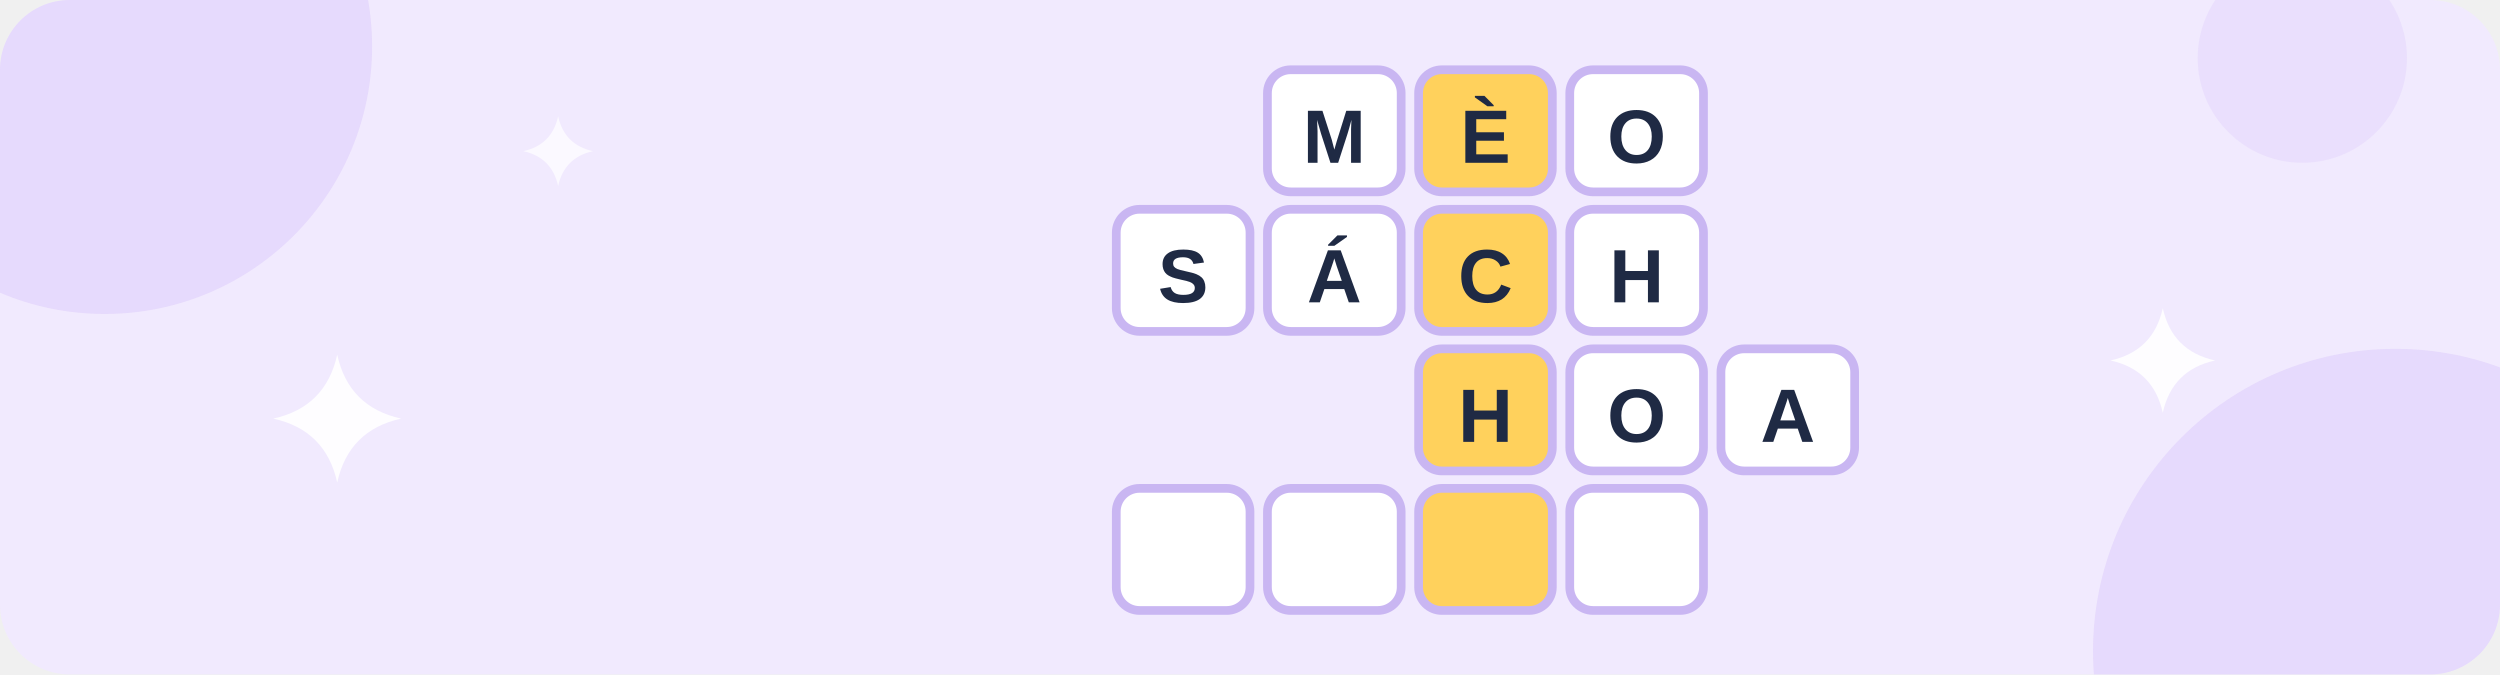
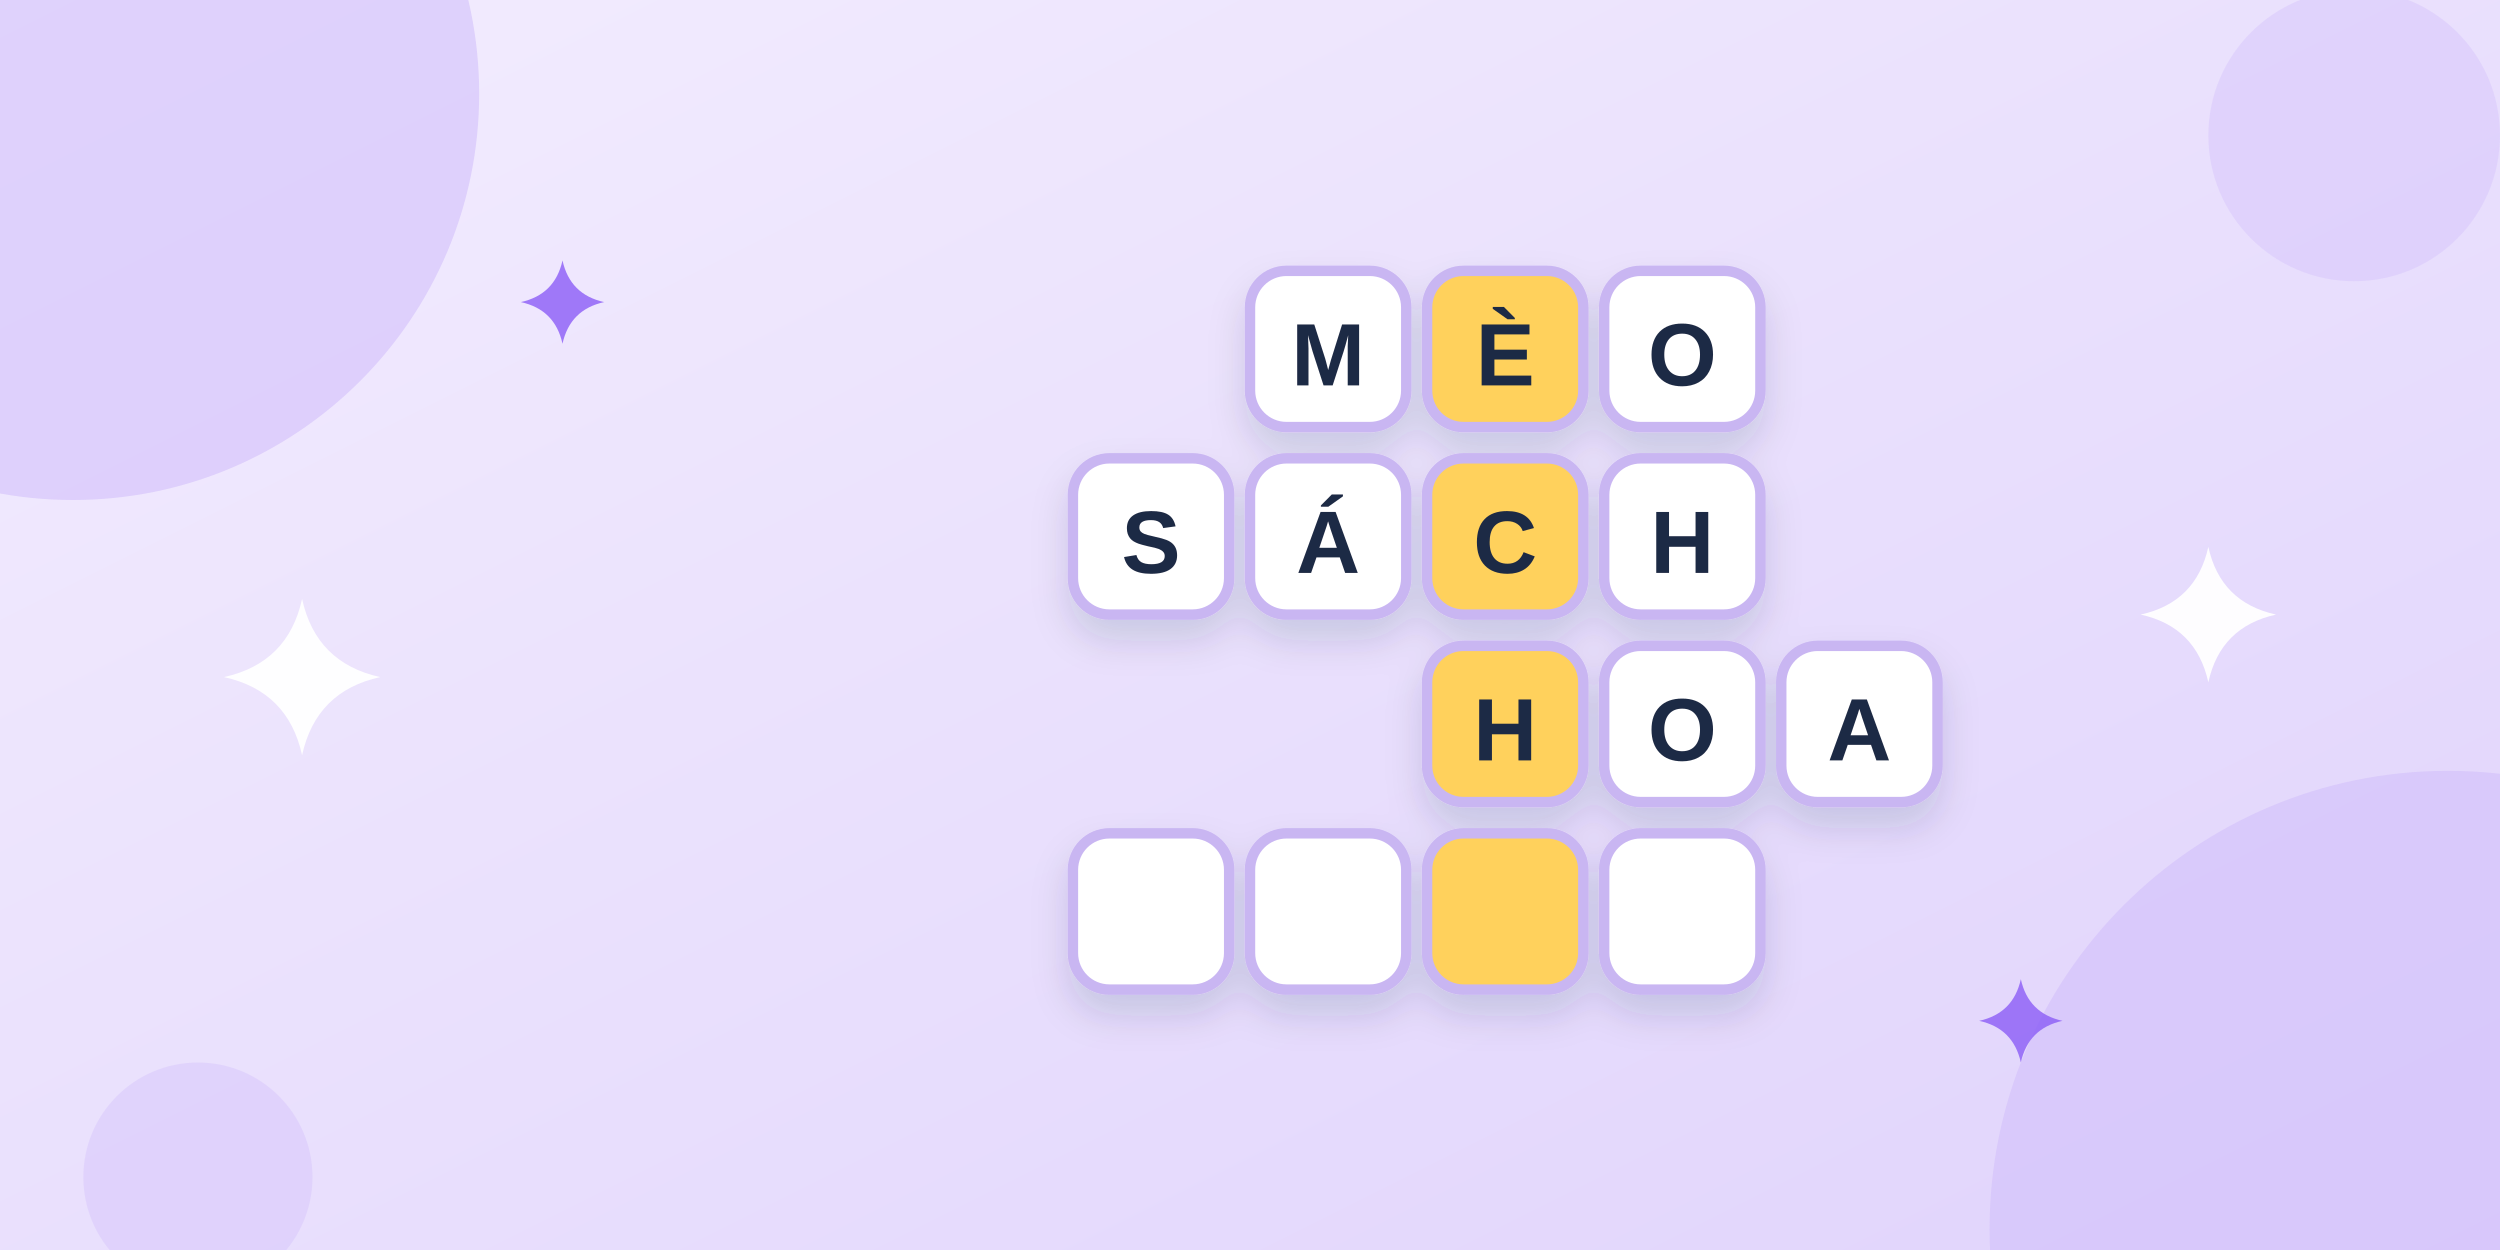
- <svg xmlns="http://www.w3.org/2000/svg" width="430" height="116" viewBox="0 0 430 116">
+ <svg xmlns="http://www.w3.org/2000/svg" width="480" height="240" viewBox="0 0 480 240">
  <defs>
-     <clipPath id="c">
-       <rect width="430" height="116" rx="12" />
-     </clipPath>
+     <linearGradient id="bg" x1="0" y1="0" x2="1" y2="1">
+       <stop offset="0" stop-color="#F3EDFE" />
+       <stop offset="1" stop-color="#E0D3FC" />
+     </linearGradient>
+     <filter id="sh" x="-20%" y="-20%" width="140%" height="160%">
+       <feDropShadow dx="0" dy="4" stdDeviation="3.5" flood-color="#1F2A44" flood-opacity="0.14" />
+     </filter>
  </defs>
-   <g clip-path="url(#c)">
-     <rect width="430" height="116" fill="#F1EAFE" />
-     <circle cx="18" cy="8" r="46" fill="#DDCCFB" opacity="0.55" />
-     <circle cx="412" cy="112" r="52" fill="#DDCCFB" opacity="0.55" />
-     <circle cx="396" cy="10" r="18" fill="#DDCCFB" opacity="0.35" />
-     <path d="M58 61 Q59.98 70.02 69 72 Q59.98 73.98 58 83 Q56.02 73.98 47 72 Q56.02 70.02 58 61Z" fill="#FFFFFF" opacity="0.9" />
-     <path d="M372 53 Q373.62 60.38 381 62 Q373.62 63.62 372 71 Q370.38 63.62 363 62 Q370.38 60.38 372 53Z" fill="#FFFFFF" opacity="0.9" />
-     <path d="M96 20 Q97.08 24.92 102 26 Q97.08 27.08 96 32 Q94.92 27.08 90 26 Q94.92 24.92 96 20Z" fill="#FFFFFF" opacity="0.7" />
-     <rect x="218" y="12" width="23" height="21" rx="4" fill="#FFFFFF" stroke="#C9B6F2" stroke-width="1.5" />
-     <text x="229.5" y="28" font-family="Arial, Helvetica, sans-serif" font-size="13" font-weight="800" fill="#1F2A44" text-anchor="middle">M</text>
-     <rect x="244" y="12" width="23" height="21" rx="4" fill="#FFD15C" stroke="#C9B6F2" stroke-width="1.5" />
-     <text x="255.5" y="28" font-family="Arial, Helvetica, sans-serif" font-size="13" font-weight="800" fill="#1F2A44" text-anchor="middle">È</text>
-     <rect x="270" y="12" width="23" height="21" rx="4" fill="#FFFFFF" stroke="#C9B6F2" stroke-width="1.5" />
-     <text x="281.5" y="28" font-family="Arial, Helvetica, sans-serif" font-size="13" font-weight="800" fill="#1F2A44" text-anchor="middle">O</text>
-     <rect x="192" y="36" width="23" height="21" rx="4" fill="#FFFFFF" stroke="#C9B6F2" stroke-width="1.5" />
-     <text x="203.5" y="52" font-family="Arial, Helvetica, sans-serif" font-size="13" font-weight="800" fill="#1F2A44" text-anchor="middle">S</text>
-     <rect x="218" y="36" width="23" height="21" rx="4" fill="#FFFFFF" stroke="#C9B6F2" stroke-width="1.5" />
-     <text x="229.5" y="52" font-family="Arial, Helvetica, sans-serif" font-size="13" font-weight="800" fill="#1F2A44" text-anchor="middle">Á</text>
-     <rect x="244" y="36" width="23" height="21" rx="4" fill="#FFD15C" stroke="#C9B6F2" stroke-width="1.5" />
-     <text x="255.5" y="52" font-family="Arial, Helvetica, sans-serif" font-size="13" font-weight="800" fill="#1F2A44" text-anchor="middle">C</text>
-     <rect x="270" y="36" width="23" height="21" rx="4" fill="#FFFFFF" stroke="#C9B6F2" stroke-width="1.5" />
-     <text x="281.5" y="52" font-family="Arial, Helvetica, sans-serif" font-size="13" font-weight="800" fill="#1F2A44" text-anchor="middle">H</text>
-     <rect x="244" y="60" width="23" height="21" rx="4" fill="#FFD15C" stroke="#C9B6F2" stroke-width="1.5" />
-     <text x="255.5" y="76" font-family="Arial, Helvetica, sans-serif" font-size="13" font-weight="800" fill="#1F2A44" text-anchor="middle">H</text>
-     <rect x="270" y="60" width="23" height="21" rx="4" fill="#FFFFFF" stroke="#C9B6F2" stroke-width="1.5" />
-     <text x="281.5" y="76" font-family="Arial, Helvetica, sans-serif" font-size="13" font-weight="800" fill="#1F2A44" text-anchor="middle">O</text>
-     <rect x="296" y="60" width="23" height="21" rx="4" fill="#FFFFFF" stroke="#C9B6F2" stroke-width="1.5" />
-     <text x="307.5" y="76" font-family="Arial, Helvetica, sans-serif" font-size="13" font-weight="800" fill="#1F2A44" text-anchor="middle">A</text>
-     <rect x="192" y="84" width="23" height="21" rx="4" fill="#FFFFFF" stroke="#C9B6F2" stroke-width="1.5" />
-     <rect x="218" y="84" width="23" height="21" rx="4" fill="#FFFFFF" stroke="#C9B6F2" stroke-width="1.5" />
-     <rect x="244" y="84" width="23" height="21" rx="4" fill="#FFD15C" stroke="#C9B6F2" stroke-width="1.5" />
-     <rect x="270" y="84" width="23" height="21" rx="4" fill="#FFFFFF" stroke="#C9B6F2" stroke-width="1.5" />
+   <rect width="480" height="240" fill="url(#bg)" />
+   <circle cx="14" cy="18" r="78" fill="#D2BFFA" opacity="0.6" />
+   <circle cx="470" cy="236" r="88" fill="#D2BFFA" opacity="0.6" />
+   <circle cx="452" cy="26" r="28" fill="#D2BFFA" opacity="0.4" />
+   <circle cx="38" cy="226" r="22" fill="#D2BFFA" opacity="0.4" />
+   <path d="M58 115 Q60.7 127.3 73 130 Q60.7 132.7 58 145 Q55.3 132.7 43 130 Q55.3 127.3 58 115Z" fill="#FFFFFF" opacity="0.95" />
+   <path d="M424 105 Q426.34 115.66 437 118 Q426.34 120.34 424 131 Q421.66 120.34 411 118 Q421.66 115.66 424 105Z" fill="#FFFFFF" opacity="0.95" />
+   <path d="M108 50 Q109.44 56.56 116 58 Q109.44 59.44 108 66 Q106.56 59.44 100 58 Q106.56 56.56 108 50Z" fill="#8B5CF6" opacity="0.8" />
+   <path d="M388 188 Q389.44 194.56 396 196 Q389.44 197.44 388 204 Q386.56 197.44 380 196 Q386.56 194.56 388 188Z" fill="#8B5CF6" opacity="0.8" />
+   <g filter="url(#sh)">
+     <rect x="240" y="52" width="30" height="30" rx="7" fill="#FFFFFF" stroke="#C9B6F2" stroke-width="2" />
+     <text x="255" y="74" font-family="Nunito, Arial, Helvetica, sans-serif" font-size="17" font-weight="900" fill="#1F2A44" text-anchor="middle">M</text>
+     <rect x="274" y="52" width="30" height="30" rx="7" fill="#FFD15C" stroke="#C9B6F2" stroke-width="2" />
+     <text x="289" y="74" font-family="Nunito, Arial, Helvetica, sans-serif" font-size="17" font-weight="900" fill="#1F2A44" text-anchor="middle">È</text>
+     <rect x="308" y="52" width="30" height="30" rx="7" fill="#FFFFFF" stroke="#C9B6F2" stroke-width="2" />
+     <text x="323" y="74" font-family="Nunito, Arial, Helvetica, sans-serif" font-size="17" font-weight="900" fill="#1F2A44" text-anchor="middle">O</text>
+     <rect x="206" y="88" width="30" height="30" rx="7" fill="#FFFFFF" stroke="#C9B6F2" stroke-width="2" />
+     <text x="221" y="110" font-family="Nunito, Arial, Helvetica, sans-serif" font-size="17" font-weight="900" fill="#1F2A44" text-anchor="middle">S</text>
+     <rect x="240" y="88" width="30" height="30" rx="7" fill="#FFFFFF" stroke="#C9B6F2" stroke-width="2" />
+     <text x="255" y="110" font-family="Nunito, Arial, Helvetica, sans-serif" font-size="17" font-weight="900" fill="#1F2A44" text-anchor="middle">Á</text>
+     <rect x="274" y="88" width="30" height="30" rx="7" fill="#FFD15C" stroke="#C9B6F2" stroke-width="2" />
+     <text x="289" y="110" font-family="Nunito, Arial, Helvetica, sans-serif" font-size="17" font-weight="900" fill="#1F2A44" text-anchor="middle">C</text>
+     <rect x="308" y="88" width="30" height="30" rx="7" fill="#FFFFFF" stroke="#C9B6F2" stroke-width="2" />
+     <text x="323" y="110" font-family="Nunito, Arial, Helvetica, sans-serif" font-size="17" font-weight="900" fill="#1F2A44" text-anchor="middle">H</text>
+     <rect x="274" y="124" width="30" height="30" rx="7" fill="#FFD15C" stroke="#C9B6F2" stroke-width="2" />
+     <text x="289" y="146" font-family="Nunito, Arial, Helvetica, sans-serif" font-size="17" font-weight="900" fill="#1F2A44" text-anchor="middle">H</text>
+     <rect x="308" y="124" width="30" height="30" rx="7" fill="#FFFFFF" stroke="#C9B6F2" stroke-width="2" />
+     <text x="323" y="146" font-family="Nunito, Arial, Helvetica, sans-serif" font-size="17" font-weight="900" fill="#1F2A44" text-anchor="middle">O</text>
+     <rect x="342" y="124" width="30" height="30" rx="7" fill="#FFFFFF" stroke="#C9B6F2" stroke-width="2" />
+     <text x="357" y="146" font-family="Nunito, Arial, Helvetica, sans-serif" font-size="17" font-weight="900" fill="#1F2A44" text-anchor="middle">A</text>
+     <rect x="206" y="160" width="30" height="30" rx="7" fill="#FFFFFF" stroke="#C9B6F2" stroke-width="2" />
+     <rect x="240" y="160" width="30" height="30" rx="7" fill="#FFFFFF" stroke="#C9B6F2" stroke-width="2" />
+     <rect x="274" y="160" width="30" height="30" rx="7" fill="#FFD15C" stroke="#C9B6F2" stroke-width="2" />
+     <rect x="308" y="160" width="30" height="30" rx="7" fill="#FFFFFF" stroke="#C9B6F2" stroke-width="2" />
  </g>
</svg>
